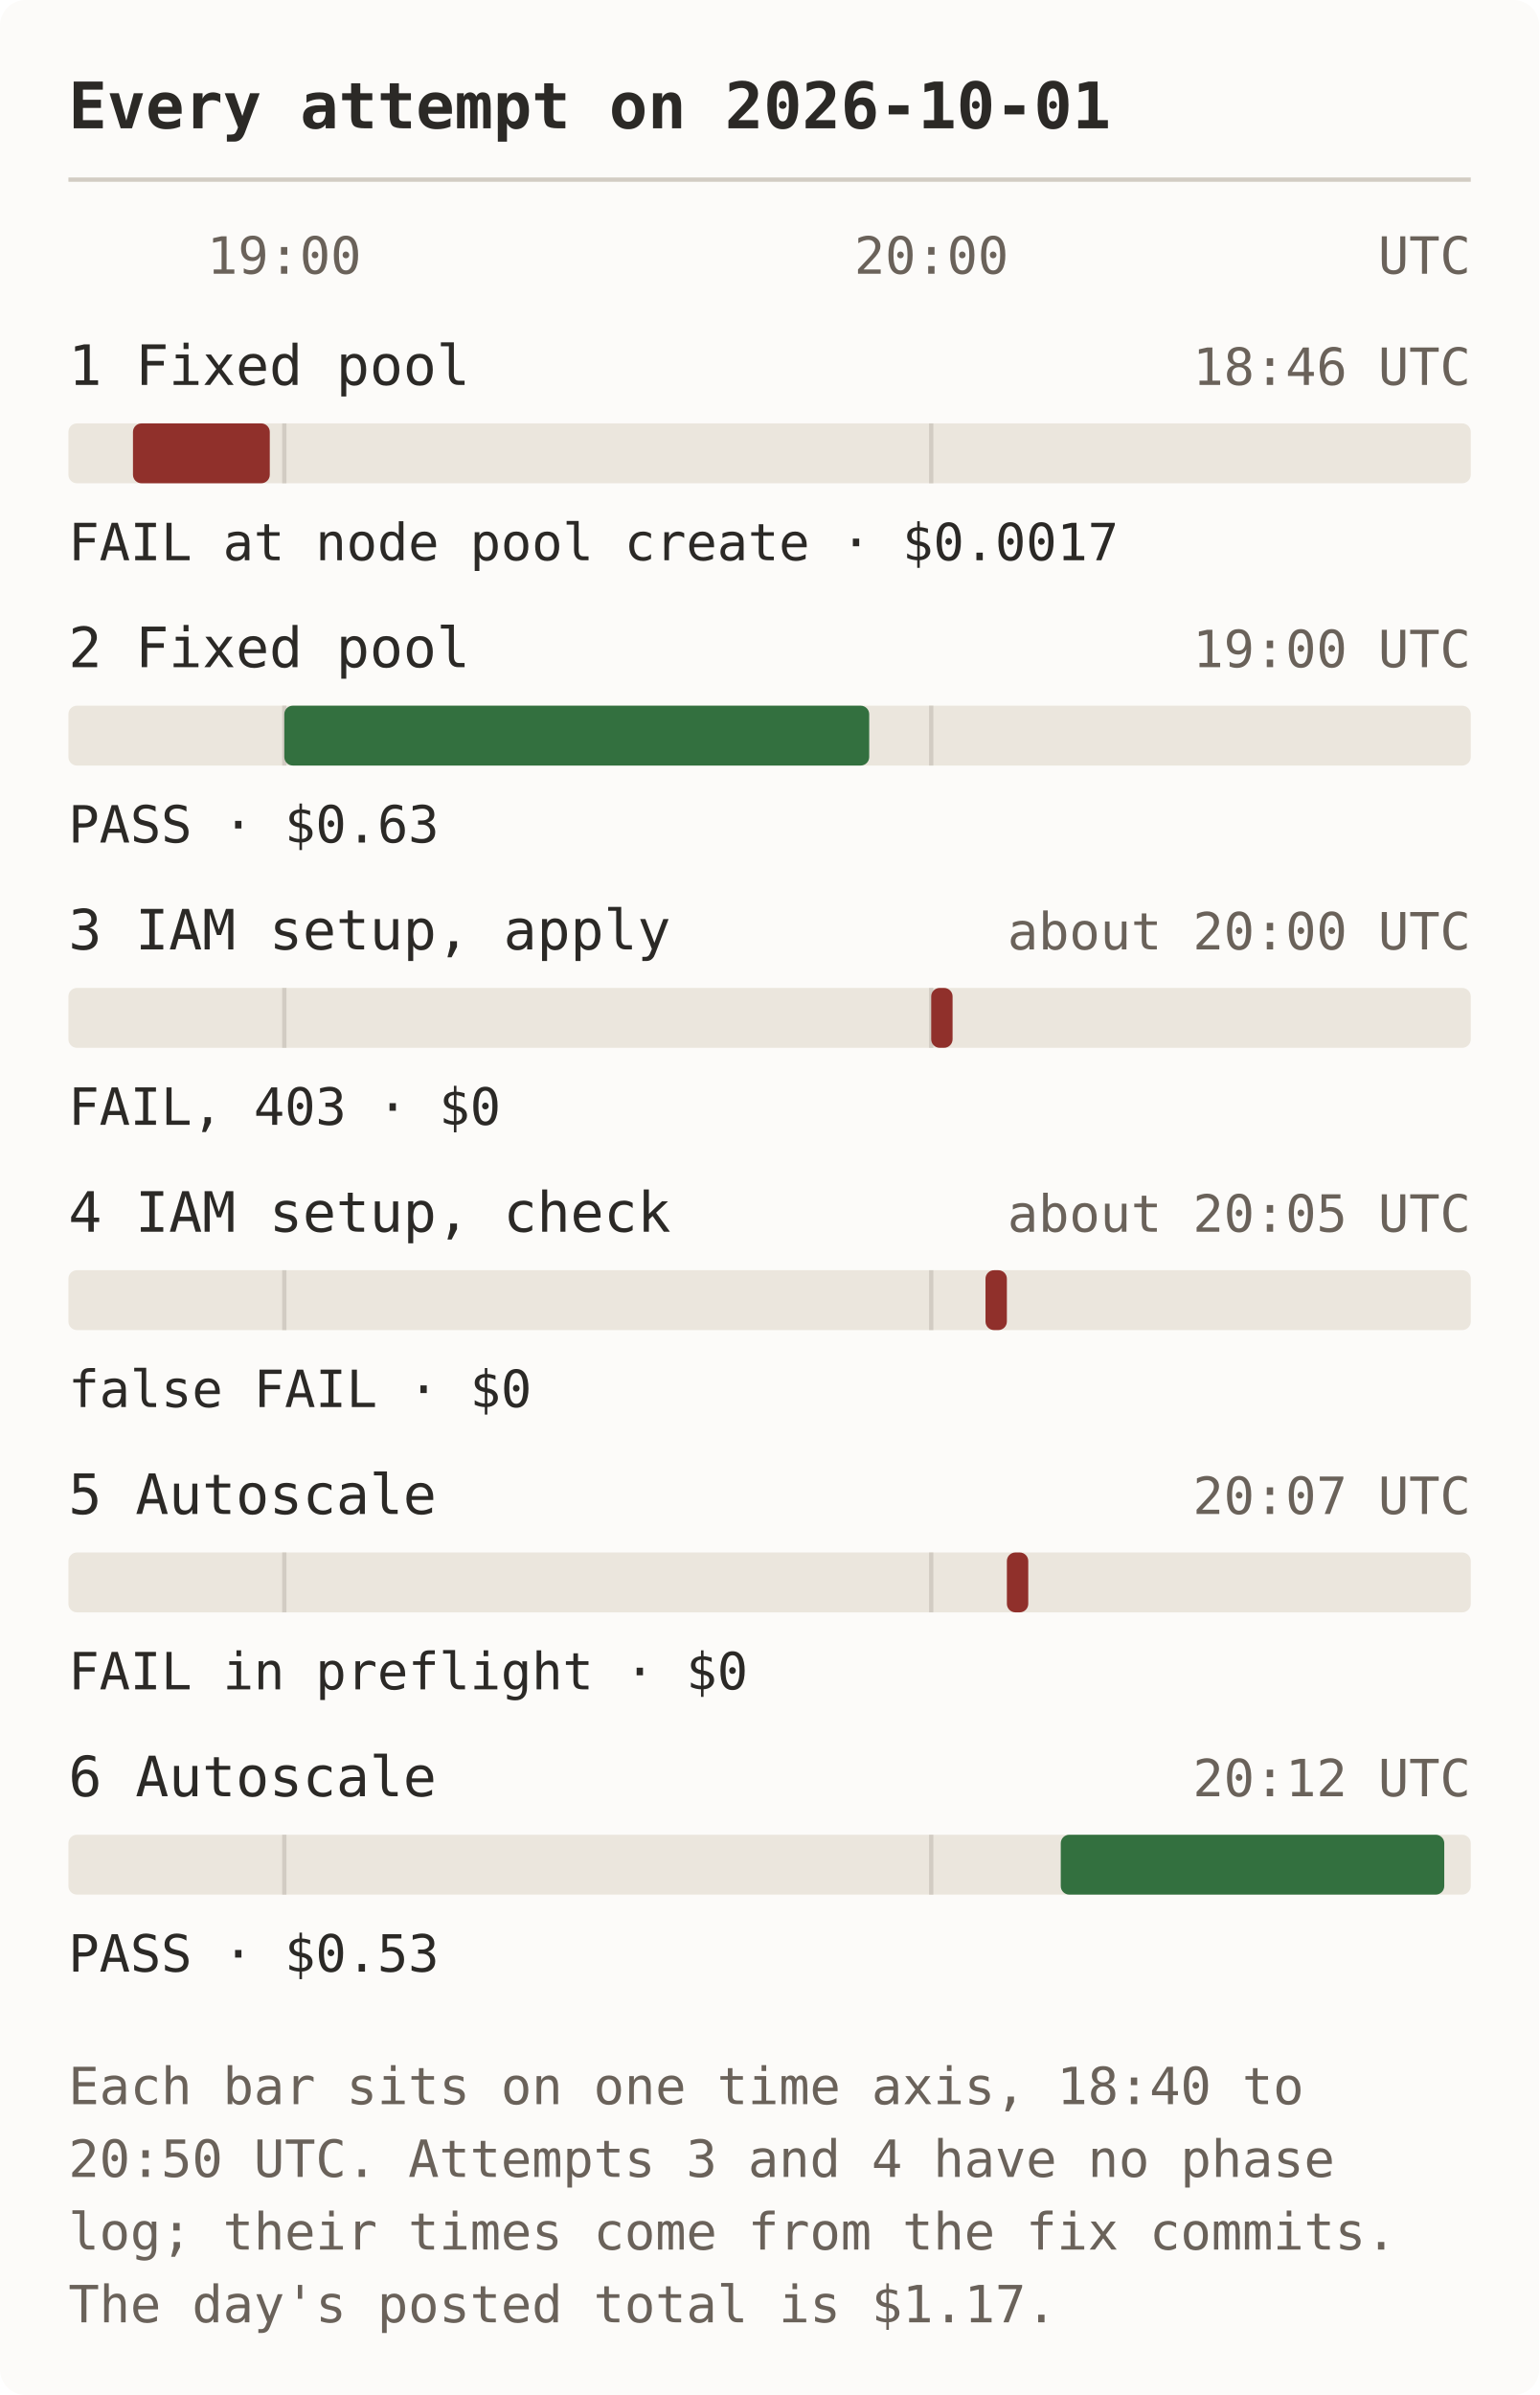
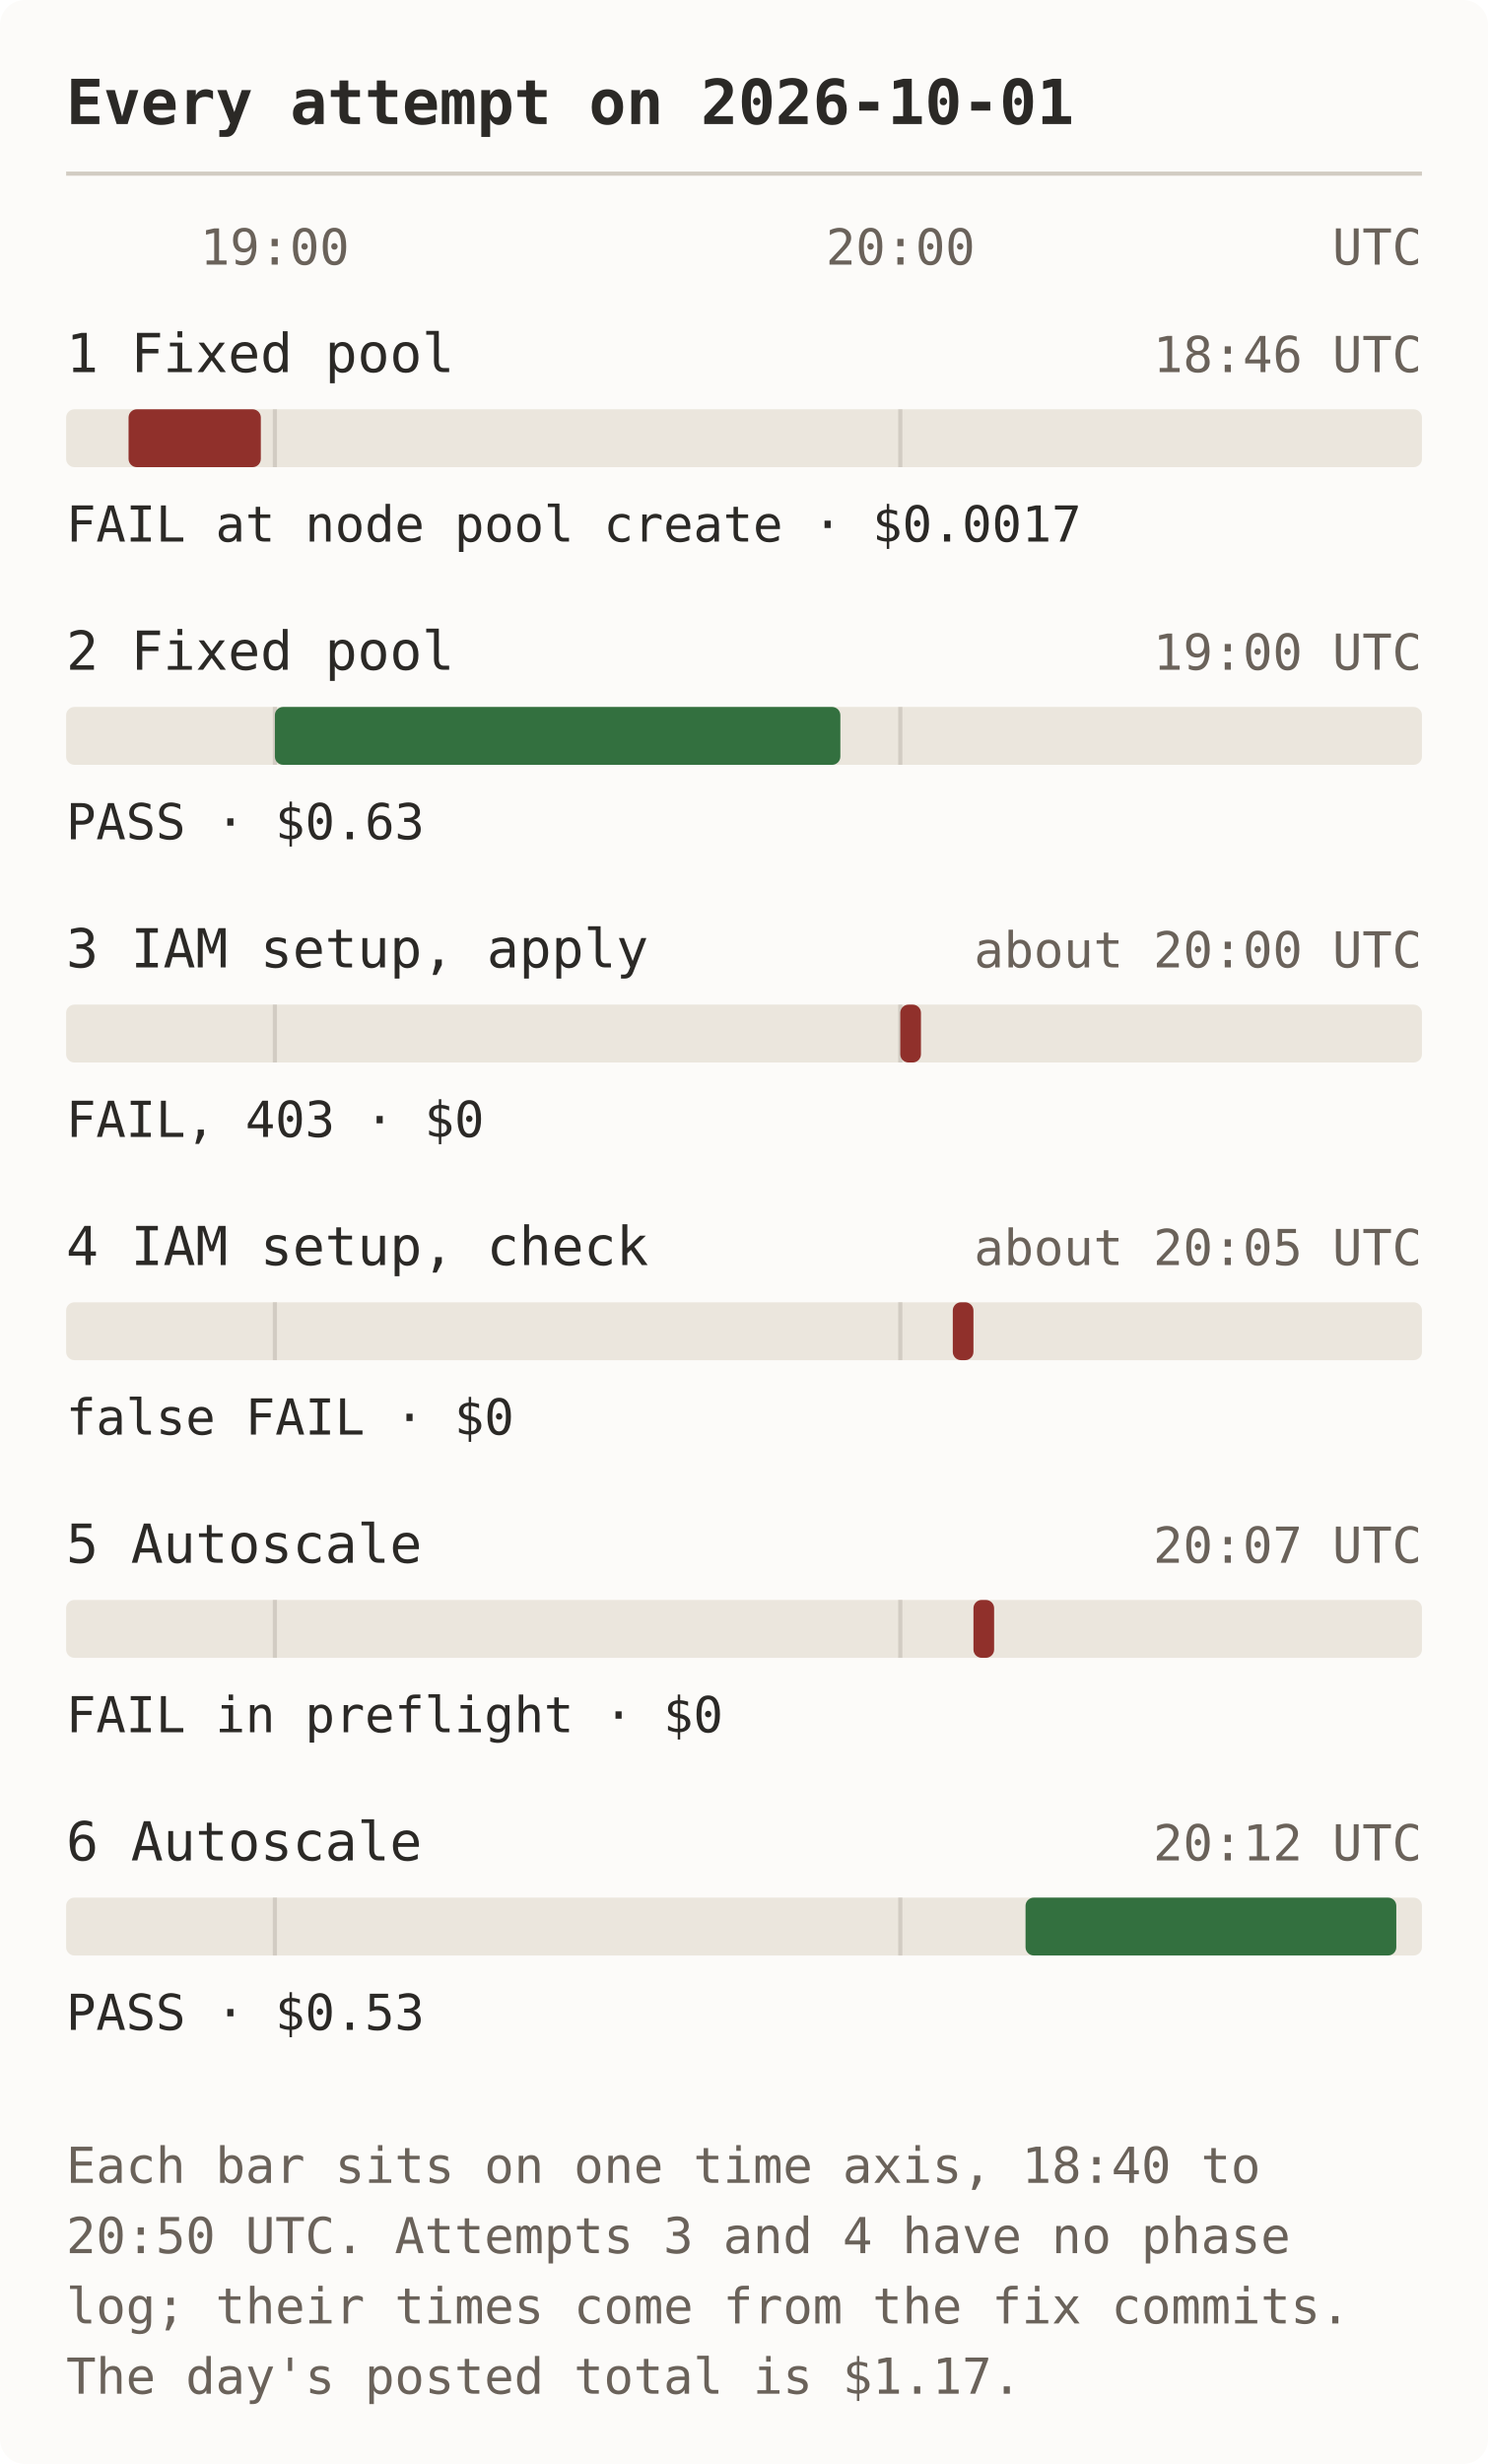
- <svg xmlns="http://www.w3.org/2000/svg" viewBox="0 0 360 560" role="img" font-family="ui-monospace, &quot;SFMono-Regular&quot;, &quot;SF Mono&quot;, Menlo, Consolas, monospace">
-   <rect width="360" height="560" rx="6" fill="#FCFBF9" />
+ <svg xmlns="http://www.w3.org/2000/svg" viewBox="0 0 360 596" role="img" font-family="ui-monospace, &quot;SFMono-Regular&quot;, &quot;SF Mono&quot;, Menlo, Consolas, monospace">
+   <rect width="360" height="596" rx="6" fill="#FCFBF9" />
  <text x="16" y="30" font-size="15" fill="#2B2926" font-weight="600">Every attempt on 2026-10-01</text>
  <line x1="16" y1="42" x2="344" y2="42" stroke="#D2CCC3" />
  <text x="66.462" y="64" font-size="12" fill="#6A625A" text-anchor="middle">19:00</text>
  <text x="217.846" y="64" font-size="12" fill="#6A625A" text-anchor="middle">20:00</text>
  <text x="344" y="64" font-size="12" fill="#6A625A" text-anchor="end">UTC</text>
  <text x="16" y="90" font-size="13" fill="#2B2926">1  Fixed pool</text>
  <text x="344" y="90" font-size="12" fill="#6A625A" text-anchor="end">18:46 UTC</text>
  <rect x="16.0" y="99" width="328.0" height="14" rx="2" fill="#EBE6DD" />
  <line x1="66.5" y1="99" x2="66.5" y2="113" stroke="#D2CCC3" />
  <line x1="217.8" y1="99" x2="217.8" y2="113" stroke="#D2CCC3" />
  <rect x="31.1" y="99" width="32.0" height="14" rx="2" fill="#90302B" />
  <text x="16" y="131" font-size="12" fill="#2B2926">FAIL at node pool create · $0.0017</text>
-   <text x="16" y="156" font-size="13" fill="#2B2926">2  Fixed pool</text>
-   <text x="344" y="156" font-size="12" fill="#6A625A" text-anchor="end">19:00 UTC</text>
-   <rect x="16.0" y="165" width="328.0" height="14" rx="2" fill="#EBE6DD" />
-   <line x1="66.5" y1="165" x2="66.5" y2="179" stroke="#D2CCC3" />
-   <line x1="217.8" y1="165" x2="217.8" y2="179" stroke="#D2CCC3" />
-   <rect x="66.5" y="165" width="136.8" height="14" rx="2" fill="#33703F" />
-   <text x="16" y="197" font-size="12" fill="#2B2926">PASS · $0.63</text>
-   <text x="16" y="222" font-size="13" fill="#2B2926">3  IAM setup, apply</text>
-   <text x="344" y="222" font-size="12" fill="#6A625A" text-anchor="end">about 20:00 UTC</text>
-   <rect x="16.0" y="231" width="328.0" height="14" rx="2" fill="#EBE6DD" />
-   <line x1="66.5" y1="231" x2="66.5" y2="245" stroke="#D2CCC3" />
-   <line x1="217.8" y1="231" x2="217.8" y2="245" stroke="#D2CCC3" />
-   <rect x="217.8" y="231" width="5.0" height="14" rx="2" fill="#90302B" />
-   <text x="16" y="263" font-size="12" fill="#2B2926">FAIL, 403 · $0</text>
-   <text x="16" y="288" font-size="13" fill="#2B2926">4  IAM setup, check</text>
-   <text x="344" y="288" font-size="12" fill="#6A625A" text-anchor="end">about 20:05 UTC</text>
-   <rect x="16.0" y="297" width="328.0" height="14" rx="2" fill="#EBE6DD" />
-   <line x1="66.5" y1="297" x2="66.5" y2="311" stroke="#D2CCC3" />
-   <line x1="217.8" y1="297" x2="217.8" y2="311" stroke="#D2CCC3" />
-   <rect x="230.5" y="297" width="5.0" height="14" rx="2" fill="#90302B" />
-   <text x="16" y="329" font-size="12" fill="#2B2926">false FAIL · $0</text>
-   <text x="16" y="354" font-size="13" fill="#2B2926">5  Autoscale</text>
-   <text x="344" y="354" font-size="12" fill="#6A625A" text-anchor="end">20:07 UTC</text>
-   <rect x="16.0" y="363" width="328.0" height="14" rx="2" fill="#EBE6DD" />
-   <line x1="66.5" y1="363" x2="66.5" y2="377" stroke="#D2CCC3" />
-   <line x1="217.8" y1="363" x2="217.8" y2="377" stroke="#D2CCC3" />
-   <rect x="235.5" y="363" width="5.0" height="14" rx="2" fill="#90302B" />
-   <text x="16" y="395" font-size="12" fill="#2B2926">FAIL in preflight · $0</text>
-   <text x="16" y="420" font-size="13" fill="#2B2926">6  Autoscale</text>
-   <text x="344" y="420" font-size="12" fill="#6A625A" text-anchor="end">20:12 UTC</text>
-   <rect x="16.0" y="429" width="328.0" height="14" rx="2" fill="#EBE6DD" />
-   <line x1="66.5" y1="429" x2="66.5" y2="443" stroke="#D2CCC3" />
-   <line x1="217.8" y1="429" x2="217.8" y2="443" stroke="#D2CCC3" />
-   <rect x="248.1" y="429" width="89.7" height="14" rx="2" fill="#33703F" />
-   <text x="16" y="461" font-size="12" fill="#2B2926">PASS · $0.53</text>
-   <text x="16" y="492" font-size="12" fill="#6A625A">Each bar sits on one time axis, 18:40 to</text>
-   <text x="16" y="509" font-size="12" fill="#6A625A">20:50 UTC. Attempts 3 and 4 have no phase</text>
-   <text x="16" y="526" font-size="12" fill="#6A625A">log; their times come from the fix commits.</text>
-   <text x="16" y="543" font-size="12" fill="#6A625A">The day's posted total is $1.17.</text>
+   <text x="16" y="162" font-size="13" fill="#2B2926">2  Fixed pool</text>
+   <text x="344" y="162" font-size="12" fill="#6A625A" text-anchor="end">19:00 UTC</text>
+   <rect x="16.0" y="171" width="328.0" height="14" rx="2" fill="#EBE6DD" />
+   <line x1="66.5" y1="171" x2="66.5" y2="185" stroke="#D2CCC3" />
+   <line x1="217.8" y1="171" x2="217.8" y2="185" stroke="#D2CCC3" />
+   <rect x="66.5" y="171" width="136.8" height="14" rx="2" fill="#33703F" />
+   <text x="16" y="203" font-size="12" fill="#2B2926">PASS · $0.63</text>
+   <text x="16" y="234" font-size="13" fill="#2B2926">3  IAM setup, apply</text>
+   <text x="344" y="234" font-size="12" fill="#6A625A" text-anchor="end">about 20:00 UTC</text>
+   <rect x="16.0" y="243" width="328.0" height="14" rx="2" fill="#EBE6DD" />
+   <line x1="66.5" y1="243" x2="66.5" y2="257" stroke="#D2CCC3" />
+   <line x1="217.8" y1="243" x2="217.8" y2="257" stroke="#D2CCC3" />
+   <rect x="217.8" y="243" width="5.0" height="14" rx="2" fill="#90302B" />
+   <text x="16" y="275" font-size="12" fill="#2B2926">FAIL, 403 · $0</text>
+   <text x="16" y="306" font-size="13" fill="#2B2926">4  IAM setup, check</text>
+   <text x="344" y="306" font-size="12" fill="#6A625A" text-anchor="end">about 20:05 UTC</text>
+   <rect x="16.0" y="315" width="328.0" height="14" rx="2" fill="#EBE6DD" />
+   <line x1="66.5" y1="315" x2="66.5" y2="329" stroke="#D2CCC3" />
+   <line x1="217.8" y1="315" x2="217.8" y2="329" stroke="#D2CCC3" />
+   <rect x="230.5" y="315" width="5.0" height="14" rx="2" fill="#90302B" />
+   <text x="16" y="347" font-size="12" fill="#2B2926">false FAIL · $0</text>
+   <text x="16" y="378" font-size="13" fill="#2B2926">5  Autoscale</text>
+   <text x="344" y="378" font-size="12" fill="#6A625A" text-anchor="end">20:07 UTC</text>
+   <rect x="16.0" y="387" width="328.0" height="14" rx="2" fill="#EBE6DD" />
+   <line x1="66.5" y1="387" x2="66.5" y2="401" stroke="#D2CCC3" />
+   <line x1="217.8" y1="387" x2="217.8" y2="401" stroke="#D2CCC3" />
+   <rect x="235.5" y="387" width="5.0" height="14" rx="2" fill="#90302B" />
+   <text x="16" y="419" font-size="12" fill="#2B2926">FAIL in preflight · $0</text>
+   <text x="16" y="450" font-size="13" fill="#2B2926">6  Autoscale</text>
+   <text x="344" y="450" font-size="12" fill="#6A625A" text-anchor="end">20:12 UTC</text>
+   <rect x="16.0" y="459" width="328.0" height="14" rx="2" fill="#EBE6DD" />
+   <line x1="66.5" y1="459" x2="66.5" y2="473" stroke="#D2CCC3" />
+   <line x1="217.8" y1="459" x2="217.8" y2="473" stroke="#D2CCC3" />
+   <rect x="248.1" y="459" width="89.7" height="14" rx="2" fill="#33703F" />
+   <text x="16" y="491" font-size="12" fill="#2B2926">PASS · $0.53</text>
+   <text x="16" y="528" font-size="12" fill="#6A625A">Each bar sits on one time axis, 18:40 to</text>
+   <text x="16" y="545" font-size="12" fill="#6A625A">20:50 UTC. Attempts 3 and 4 have no phase</text>
+   <text x="16" y="562" font-size="12" fill="#6A625A">log; their times come from the fix commits.</text>
+   <text x="16" y="579" font-size="12" fill="#6A625A">The day's posted total is $1.17.</text>
</svg>
